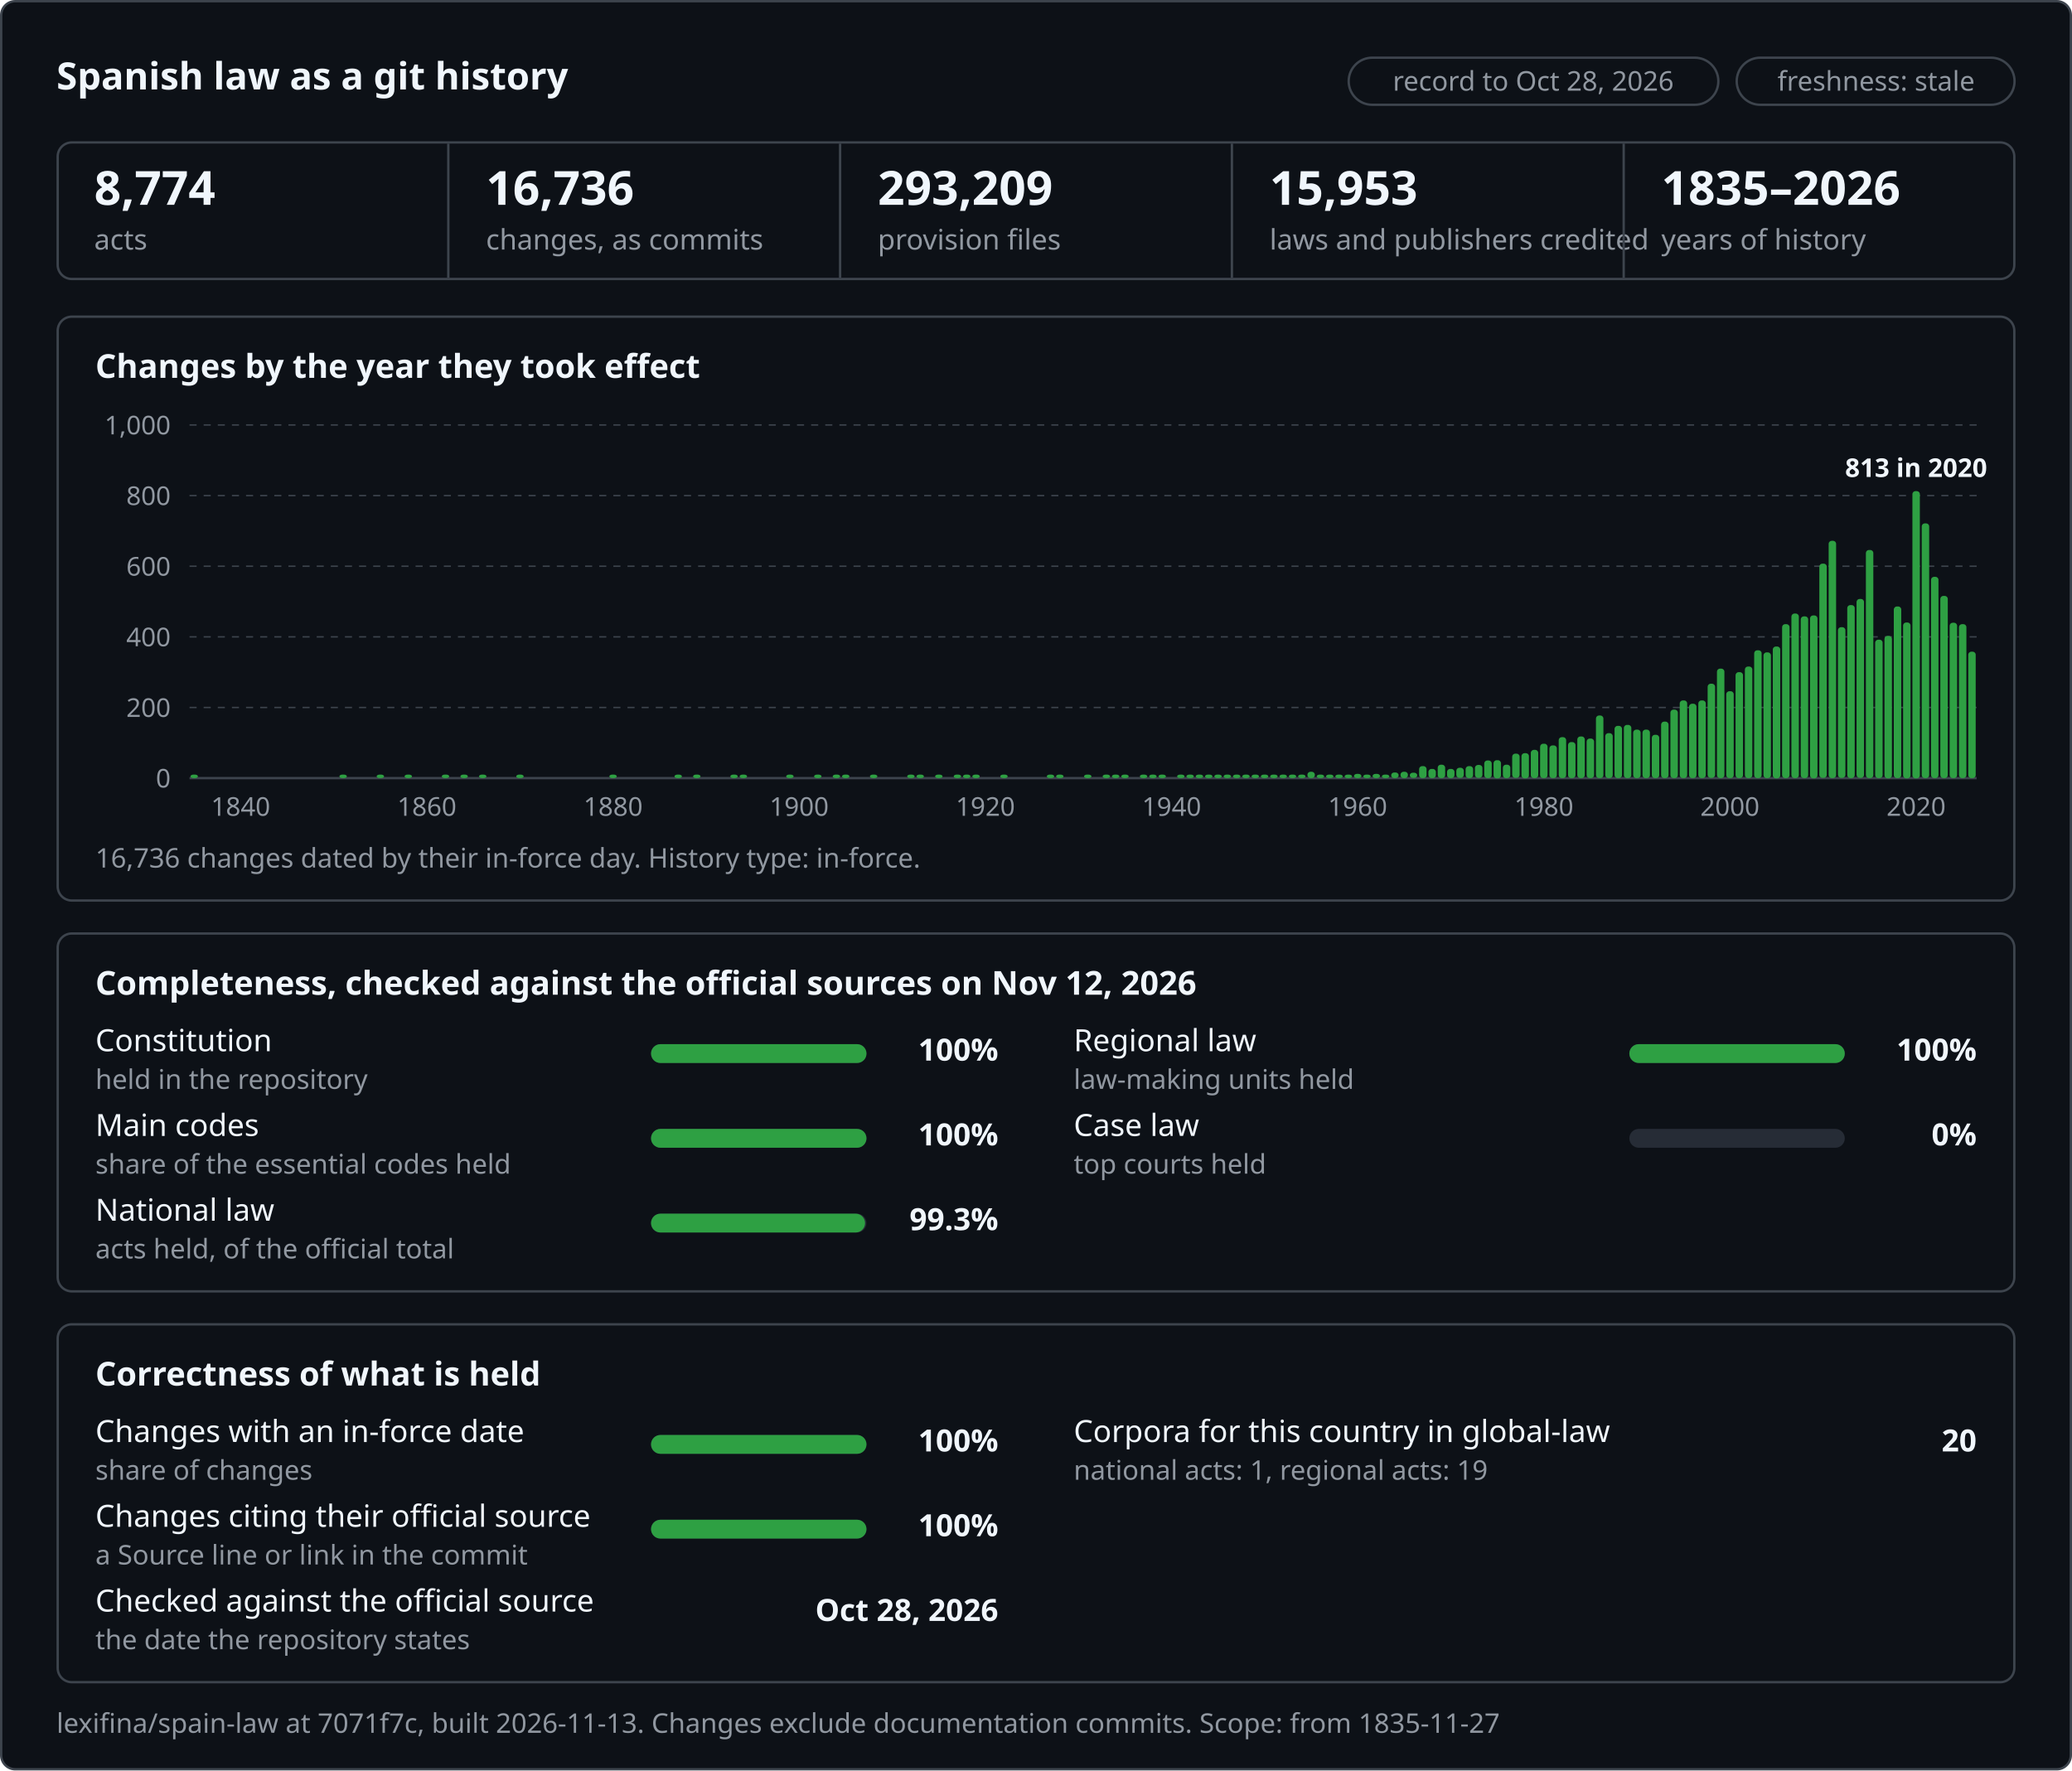
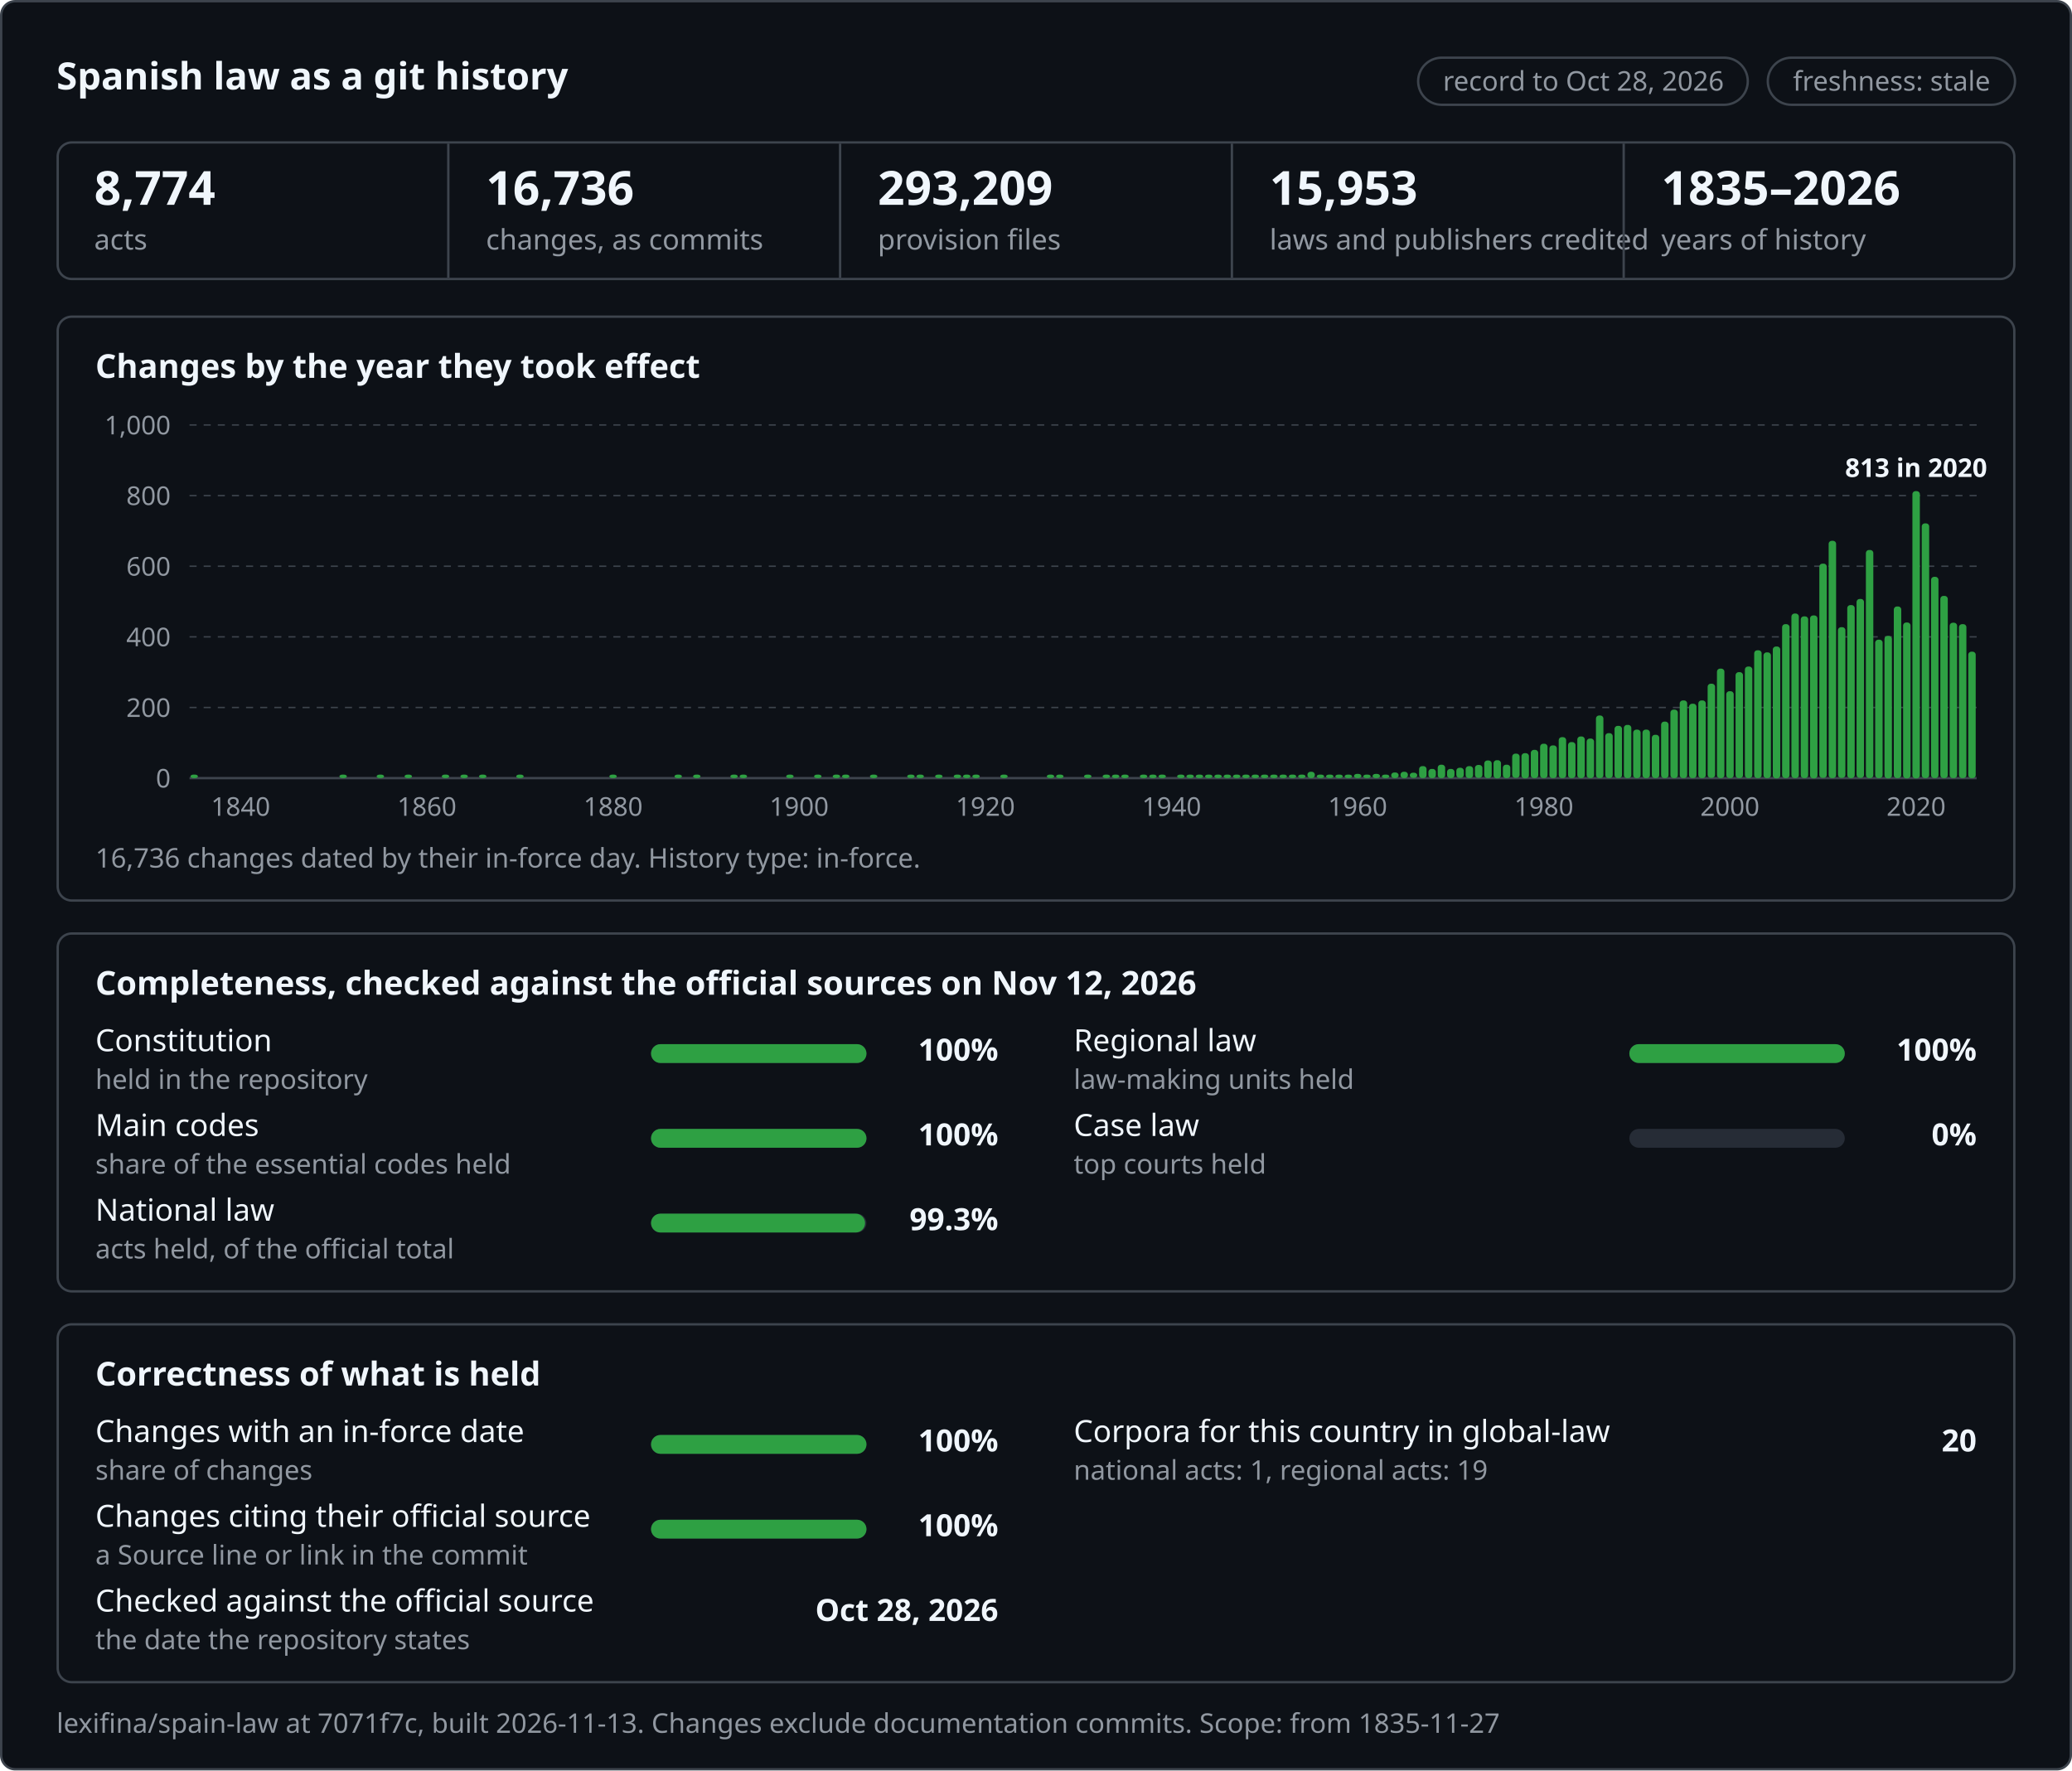
<svg xmlns="http://www.w3.org/2000/svg" width="880" height="752" viewBox="0 0 880 752" font-family="-apple-system,BlinkMacSystemFont,Segoe UI,Noto Sans,Helvetica,Arial,sans-serif">
  <rect x="0.5" y="0.5" width="879" height="751" rx="6" fill="#0d1117" stroke="#3d444d" />
  <text x="24" y="38" font-size="16" font-weight="600" fill="#f0f6fc">Spanish law as a git history</text>
-   <rect x="572.8" y="24.5" width="157" height="20" rx="10" fill="none" stroke="#3d444d" />
-   <text x="651.2" y="38.5" font-size="11.5" font-weight="500" text-anchor="middle" fill="#9198a1">record to Oct 28, 2026</text>
-   <rect x="737.6" y="24.5" width="118" height="20" rx="10" fill="none" stroke="#3d444d" />
-   <text x="796.8" y="38.5" font-size="11.5" font-weight="500" text-anchor="middle" fill="#9198a1">freshness: stale</text>
+   <rect x="602.3" y="24.5" width="140" height="20" rx="10" fill="none" stroke="#3d444d" />
+   <text x="672.5" y="38.5" font-size="11.5" font-weight="500" text-anchor="middle" fill="#9198a1">record to Oct 28, 2026</text>
+   <rect x="750.8" y="24.5" width="105" height="20" rx="10" fill="none" stroke="#3d444d" />
+   <text x="803.4" y="38.5" font-size="11.5" font-weight="500" text-anchor="middle" fill="#9198a1">freshness: stale</text>
  <rect x="24.5" y="60.5" width="831" height="58" rx="6" fill="#0d1117" stroke="#3d444d" />
  <text x="40.0" y="87" font-size="20" font-weight="600" fill="#f0f6fc">8,774</text>
  <text x="40.0" y="106" font-size="12" fill="#9198a1">acts</text>
  <line x1="190.4" y1="61" x2="190.4" y2="118" stroke="#3d444d" />
  <text x="206.4" y="87" font-size="20" font-weight="600" fill="#f0f6fc">16,736</text>
  <text x="206.4" y="106" font-size="12" fill="#9198a1">changes, as commits</text>
  <line x1="356.8" y1="61" x2="356.8" y2="118" stroke="#3d444d" />
  <text x="372.8" y="87" font-size="20" font-weight="600" fill="#f0f6fc">293,209</text>
  <text x="372.8" y="106" font-size="12" fill="#9198a1">provision files</text>
  <line x1="523.2" y1="61" x2="523.2" y2="118" stroke="#3d444d" />
  <text x="539.2" y="87" font-size="20" font-weight="600" fill="#f0f6fc">15,953</text>
-   <text x="539.2" y="106" font-size="12" fill="#9198a1">laws and publishers credited</text>
+   <text x="539.2" y="106" font-size="12" fill="#9198a1" textLength="142" lengthAdjust="spacingAndGlyphs">laws and publishers credited</text>
  <line x1="689.6" y1="61" x2="689.6" y2="118" stroke="#3d444d" />
  <text x="705.6" y="87" font-size="20" font-weight="600" fill="#f0f6fc">1835–2026</text>
  <text x="705.6" y="106" font-size="12" fill="#9198a1">years of history</text>
  <rect x="24.5" y="134.5" width="831" height="248" rx="6" fill="#0d1117" stroke="#3d444d" />
  <text x="40.5" y="160.5" font-size="14" font-weight="600" fill="#f0f6fc">Changes by the year they took effect</text>
  <line x1="80.5" y1="330.5" x2="839.5" y2="330.5" stroke="#3d444d" stroke-width="1" />
  <text x="72.5" y="334.5" font-size="11" text-anchor="end" fill="#9198a1">0</text>
  <line x1="80.5" y1="300.5" x2="839.5" y2="300.5" stroke="#3d444d" stroke-width="0.6" stroke-dasharray="3 3" />
  <text x="72.5" y="304.5" font-size="11" text-anchor="end" fill="#9198a1">200</text>
  <line x1="80.5" y1="270.5" x2="839.5" y2="270.5" stroke="#3d444d" stroke-width="0.6" stroke-dasharray="3 3" />
  <text x="72.5" y="274.5" font-size="11" text-anchor="end" fill="#9198a1">400</text>
  <line x1="80.5" y1="240.5" x2="839.5" y2="240.5" stroke="#3d444d" stroke-width="0.6" stroke-dasharray="3 3" />
  <text x="72.5" y="244.5" font-size="11" text-anchor="end" fill="#9198a1">600</text>
  <line x1="80.5" y1="210.5" x2="839.5" y2="210.5" stroke="#3d444d" stroke-width="0.6" stroke-dasharray="3 3" />
  <text x="72.5" y="214.5" font-size="11" text-anchor="end" fill="#9198a1">800</text>
  <line x1="80.5" y1="180.5" x2="839.5" y2="180.5" stroke="#3d444d" stroke-width="0.6" stroke-dasharray="3 3" />
  <text x="72.5" y="184.5" font-size="11" text-anchor="end" fill="#9198a1">1,000</text>
  <rect x="80.90" y="329.0" width="3.16" height="1.5" rx="1.3" fill="#2ea043" />
  <text x="102.2" y="346.5" font-size="11" text-anchor="middle" fill="#9198a1">1840</text>
  <rect x="144.15" y="329.0" width="3.16" height="1.5" rx="1.3" fill="#2ea043" />
  <rect x="159.96" y="329.0" width="3.16" height="1.5" rx="1.3" fill="#2ea043" />
  <rect x="171.82" y="329.0" width="3.16" height="1.5" rx="1.3" fill="#2ea043" />
  <text x="181.3" y="346.5" font-size="11" text-anchor="middle" fill="#9198a1">1860</text>
  <rect x="187.63" y="329.0" width="3.16" height="1.5" rx="1.3" fill="#2ea043" />
  <rect x="195.54" y="329.0" width="3.16" height="1.5" rx="1.3" fill="#2ea043" />
  <rect x="203.44" y="329.0" width="3.16" height="1.5" rx="1.3" fill="#2ea043" />
  <rect x="219.25" y="329.0" width="3.16" height="1.5" rx="1.3" fill="#2ea043" />
  <rect x="258.79" y="329.0" width="3.16" height="1.5" rx="1.3" fill="#2ea043" />
  <text x="260.4" y="346.5" font-size="11" text-anchor="middle" fill="#9198a1">1880</text>
  <rect x="286.46" y="329.0" width="3.16" height="1.5" rx="1.3" fill="#2ea043" />
  <rect x="294.36" y="329.0" width="3.16" height="1.5" rx="1.3" fill="#2ea043" />
  <rect x="310.18" y="329.0" width="3.16" height="1.5" rx="1.3" fill="#2ea043" />
  <rect x="314.13" y="329.0" width="3.16" height="1.5" rx="1.3" fill="#2ea043" />
  <rect x="333.90" y="329.0" width="3.16" height="1.5" rx="1.3" fill="#2ea043" />
  <text x="339.4" y="346.5" font-size="11" text-anchor="middle" fill="#9198a1">1900</text>
  <rect x="345.75" y="329.0" width="3.16" height="1.5" rx="1.3" fill="#2ea043" />
  <rect x="353.66" y="329.0" width="3.16" height="1.5" rx="1.3" fill="#2ea043" />
  <rect x="357.61" y="329.0" width="3.16" height="1.5" rx="1.3" fill="#2ea043" />
  <rect x="369.47" y="329.0" width="3.16" height="1.5" rx="1.3" fill="#2ea043" />
  <rect x="385.29" y="329.0" width="3.16" height="1.5" rx="1.3" fill="#2ea043" />
  <rect x="389.24" y="329.0" width="3.16" height="1.5" rx="1.3" fill="#2ea043" />
  <rect x="397.15" y="329.0" width="3.16" height="1.5" rx="1.3" fill="#2ea043" />
  <rect x="405.05" y="329.0" width="3.16" height="1.5" rx="1.3" fill="#2ea043" />
  <rect x="409.00" y="329.0" width="3.16" height="1.5" rx="1.3" fill="#2ea043" />
  <rect x="412.96" y="329.0" width="3.16" height="1.5" rx="1.3" fill="#2ea043" />
  <text x="418.5" y="346.5" font-size="11" text-anchor="middle" fill="#9198a1">1920</text>
  <rect x="424.82" y="329.0" width="3.16" height="1.5" rx="1.3" fill="#2ea043" />
  <rect x="444.58" y="329.0" width="3.16" height="1.5" rx="1.3" fill="#2ea043" />
  <rect x="448.54" y="329.0" width="3.16" height="1.5" rx="1.3" fill="#2ea043" />
  <rect x="460.40" y="329.0" width="3.16" height="1.5" rx="1.3" fill="#2ea043" />
  <rect x="468.30" y="329.0" width="3.16" height="1.5" rx="1.3" fill="#2ea043" />
  <rect x="472.25" y="329.0" width="3.16" height="1.5" rx="1.3" fill="#2ea043" />
  <rect x="476.21" y="329.0" width="3.16" height="1.5" rx="1.3" fill="#2ea043" />
  <rect x="484.11" y="329.0" width="3.16" height="1.5" rx="1.3" fill="#2ea043" />
  <rect x="488.07" y="329.0" width="3.16" height="1.5" rx="1.3" fill="#2ea043" />
  <rect x="492.02" y="329.0" width="3.16" height="1.5" rx="1.3" fill="#2ea043" />
  <text x="497.6" y="346.5" font-size="11" text-anchor="middle" fill="#9198a1">1940</text>
  <rect x="499.93" y="329.0" width="3.16" height="1.5" rx="1.3" fill="#2ea043" />
  <rect x="503.88" y="329.0" width="3.16" height="1.5" rx="1.3" fill="#2ea043" />
  <rect x="507.83" y="329.0" width="3.16" height="1.5" rx="1.3" fill="#2ea043" />
  <rect x="511.79" y="329.0" width="3.16" height="1.5" rx="1.3" fill="#2ea043" />
  <rect x="515.74" y="329.0" width="3.16" height="1.5" rx="1.3" fill="#2ea043" />
  <rect x="519.69" y="329.0" width="3.16" height="1.5" rx="1.3" fill="#2ea043" />
  <rect x="523.65" y="329.0" width="3.16" height="1.5" rx="1.3" fill="#2ea043" />
  <rect x="527.60" y="329.0" width="3.16" height="1.5" rx="1.3" fill="#2ea043" />
  <rect x="531.55" y="329.0" width="3.16" height="1.5" rx="1.3" fill="#2ea043" />
  <rect x="535.50" y="329.0" width="3.16" height="1.5" rx="1.3" fill="#2ea043" />
  <rect x="539.46" y="329.0" width="3.16" height="1.5" rx="1.3" fill="#2ea043" />
  <rect x="543.41" y="329.0" width="3.16" height="1.5" rx="1.3" fill="#2ea043" />
  <rect x="547.36" y="329.0" width="3.16" height="1.5" rx="1.3" fill="#2ea043" />
  <rect x="551.32" y="329.0" width="3.16" height="1.5" rx="1.3" fill="#2ea043" />
  <rect x="555.27" y="327.8" width="3.16" height="2.7" rx="1.3" fill="#2ea043" />
  <rect x="559.22" y="329.0" width="3.16" height="1.5" rx="1.3" fill="#2ea043" />
  <rect x="563.18" y="329.0" width="3.16" height="1.5" rx="1.3" fill="#2ea043" />
  <rect x="567.13" y="329.0" width="3.16" height="1.5" rx="1.3" fill="#2ea043" />
  <rect x="571.08" y="329.0" width="3.16" height="1.5" rx="1.3" fill="#2ea043" />
  <rect x="575.04" y="328.7" width="3.16" height="1.8" rx="1.3" fill="#2ea043" />
  <text x="576.6" y="346.5" font-size="11" text-anchor="middle" fill="#9198a1">1960</text>
  <rect x="578.99" y="329.0" width="3.16" height="1.5" rx="1.3" fill="#2ea043" />
  <rect x="582.94" y="328.7" width="3.16" height="1.8" rx="1.3" fill="#2ea043" />
  <rect x="586.90" y="329.0" width="3.16" height="1.5" rx="1.3" fill="#2ea043" />
  <rect x="590.85" y="328.1" width="3.16" height="2.4" rx="1.3" fill="#2ea043" />
  <rect x="594.80" y="327.8" width="3.16" height="2.7" rx="1.3" fill="#2ea043" />
  <rect x="598.75" y="328.2" width="3.16" height="2.2" rx="1.3" fill="#2ea043" />
  <rect x="602.71" y="325.4" width="3.16" height="5.1" rx="1.3" fill="#2ea043" />
  <rect x="606.66" y="326.6" width="3.16" height="3.9" rx="1.3" fill="#2ea043" />
  <rect x="610.61" y="324.8" width="3.16" height="5.7" rx="1.3" fill="#2ea043" />
  <rect x="614.57" y="326.6" width="3.16" height="3.9" rx="1.3" fill="#2ea043" />
  <rect x="618.52" y="326.1" width="3.16" height="4.3" rx="1.3" fill="#2ea043" />
  <rect x="622.47" y="325.4" width="3.16" height="5.1" rx="1.3" fill="#2ea043" />
  <rect x="626.43" y="324.9" width="3.16" height="5.5" rx="1.3" fill="#2ea043" />
  <rect x="630.38" y="323.0" width="3.16" height="7.5" rx="1.3" fill="#2ea043" />
  <rect x="634.33" y="322.9" width="3.16" height="7.7" rx="1.3" fill="#2ea043" />
  <rect x="638.29" y="324.8" width="3.16" height="5.7" rx="1.3" fill="#2ea043" />
  <rect x="642.24" y="320.1" width="3.16" height="10.3" rx="1.3" fill="#2ea043" />
  <rect x="646.19" y="319.9" width="3.16" height="10.7" rx="1.3" fill="#2ea043" />
  <rect x="650.15" y="318.5" width="3.16" height="12.0" rx="1.3" fill="#2ea043" />
  <rect x="654.10" y="315.9" width="3.16" height="14.6" rx="1.3" fill="#2ea043" />
  <text x="655.7" y="346.5" font-size="11" text-anchor="middle" fill="#9198a1">1980</text>
  <rect x="658.05" y="316.6" width="3.16" height="13.9" rx="1.3" fill="#2ea043" />
  <rect x="662.00" y="313.1" width="3.16" height="17.4" rx="1.3" fill="#2ea043" />
  <rect x="665.96" y="315.2" width="3.16" height="15.3" rx="1.3" fill="#2ea043" />
  <rect x="669.91" y="312.8" width="3.16" height="17.7" rx="1.3" fill="#2ea043" />
  <rect x="673.86" y="313.7" width="3.16" height="16.8" rx="1.3" fill="#2ea043" />
  <rect x="677.82" y="303.9" width="3.16" height="26.6" rx="1.3" fill="#2ea043" />
  <rect x="681.77" y="311.4" width="3.16" height="19.1" rx="1.3" fill="#2ea043" />
  <rect x="685.72" y="308.3" width="3.16" height="22.2" rx="1.3" fill="#2ea043" />
  <rect x="689.68" y="307.9" width="3.16" height="22.6" rx="1.3" fill="#2ea043" />
  <rect x="693.63" y="309.9" width="3.16" height="20.6" rx="1.3" fill="#2ea043" />
  <rect x="697.58" y="309.9" width="3.16" height="20.6" rx="1.3" fill="#2ea043" />
  <rect x="701.54" y="312.1" width="3.16" height="18.4" rx="1.3" fill="#2ea043" />
  <rect x="705.49" y="306.5" width="3.16" height="24.0" rx="1.3" fill="#2ea043" />
  <rect x="709.44" y="301.4" width="3.16" height="29.1" rx="1.3" fill="#2ea043" />
  <rect x="713.40" y="297.5" width="3.16" height="33.0" rx="1.3" fill="#2ea043" />
  <rect x="717.35" y="298.9" width="3.16" height="31.6" rx="1.3" fill="#2ea043" />
  <rect x="721.30" y="297.5" width="3.16" height="33.0" rx="1.3" fill="#2ea043" />
  <rect x="725.25" y="290.4" width="3.16" height="40.0" rx="1.3" fill="#2ea043" />
  <rect x="729.21" y="284.0" width="3.16" height="46.5" rx="1.3" fill="#2ea043" />
  <rect x="733.16" y="293.6" width="3.16" height="36.9" rx="1.3" fill="#2ea043" />
  <text x="734.7" y="346.5" font-size="11" text-anchor="middle" fill="#9198a1">2000</text>
  <rect x="737.11" y="285.5" width="3.16" height="45.0" rx="1.3" fill="#2ea043" />
  <rect x="741.07" y="283.1" width="3.16" height="47.4" rx="1.3" fill="#2ea043" />
  <rect x="745.02" y="276.2" width="3.16" height="54.3" rx="1.3" fill="#2ea043" />
  <rect x="748.97" y="277.1" width="3.16" height="53.4" rx="1.3" fill="#2ea043" />
  <rect x="752.93" y="274.6" width="3.16" height="56.0" rx="1.3" fill="#2ea043" />
  <rect x="756.88" y="265.1" width="3.16" height="65.4" rx="1.3" fill="#2ea043" />
  <rect x="760.83" y="260.6" width="3.16" height="69.9" rx="1.3" fill="#2ea043" />
  <rect x="764.79" y="261.8" width="3.16" height="68.7" rx="1.3" fill="#2ea043" />
  <rect x="768.74" y="261.4" width="3.16" height="69.2" rx="1.3" fill="#2ea043" />
  <rect x="772.69" y="239.4" width="3.16" height="91.0" rx="1.3" fill="#2ea043" />
  <rect x="776.65" y="229.7" width="3.16" height="100.8" rx="1.3" fill="#2ea043" />
  <rect x="780.60" y="266.4" width="3.16" height="64.0" rx="1.3" fill="#2ea043" />
  <rect x="784.55" y="257.0" width="3.16" height="73.5" rx="1.3" fill="#2ea043" />
  <rect x="788.50" y="254.4" width="3.16" height="76.0" rx="1.3" fill="#2ea043" />
  <rect x="792.46" y="233.6" width="3.16" height="96.9" rx="1.3" fill="#2ea043" />
  <rect x="796.41" y="271.7" width="3.16" height="58.8" rx="1.3" fill="#2ea043" />
  <rect x="800.36" y="270.1" width="3.16" height="60.5" rx="1.3" fill="#2ea043" />
  <rect x="804.32" y="257.6" width="3.16" height="72.9" rx="1.3" fill="#2ea043" />
  <rect x="808.27" y="264.4" width="3.16" height="66.2" rx="1.3" fill="#2ea043" />
  <rect x="812.22" y="208.6" width="3.16" height="122.0" rx="1.3" fill="#2ea043" />
  <text x="813.8" y="346.5" font-size="11" text-anchor="middle" fill="#9198a1">2020</text>
  <text x="813.8" y="202.6" font-size="11" font-weight="600" text-anchor="middle" fill="#f0f6fc">813 in 2020</text>
  <rect x="816.18" y="222.3" width="3.16" height="108.2" rx="1.3" fill="#2ea043" />
  <rect x="820.13" y="245.0" width="3.16" height="85.5" rx="1.3" fill="#2ea043" />
  <rect x="824.08" y="253.1" width="3.16" height="77.4" rx="1.3" fill="#2ea043" />
  <rect x="828.04" y="264.5" width="3.16" height="66.0" rx="1.3" fill="#2ea043" />
  <rect x="831.99" y="265.1" width="3.16" height="65.4" rx="1.3" fill="#2ea043" />
  <rect x="835.94" y="276.8" width="3.16" height="53.7" rx="1.3" fill="#2ea043" />
  <text x="40.5" y="368.5" font-size="11.5" fill="#9198a1">16,736 changes dated by their in-force day. History type: in-force.</text>
  <rect x="24.5" y="396.5" width="831" height="152" rx="6" fill="#0d1117" stroke="#3d444d" />
  <text x="40.5" y="422.5" font-size="14" font-weight="600" fill="#f0f6fc">Completeness, checked against the official sources on Nov 12, 2026</text>
  <text x="40.5" y="446.5" font-size="13" fill="#f0f6fc">Constitution</text>
  <text x="40.5" y="462.5" font-size="11.5" fill="#9198a1">held in the repository</text>
  <g>
    <rect x="276.5" y="443.5" width="91.5" height="8" rx="4" fill="#262c36" />
    <rect x="276.5" y="443.5" width="91.5" height="8" rx="4" fill="#2ea043" />
  </g>
  <text x="424.0" y="450.5" font-size="13" font-weight="600" text-anchor="end" fill="#f0f6fc">100%</text>
  <text x="40.5" y="482.5" font-size="13" fill="#f0f6fc">Main codes</text>
  <text x="40.5" y="498.5" font-size="11.5" fill="#9198a1">share of the essential codes held</text>
  <g>
    <rect x="276.5" y="479.5" width="91.5" height="8" rx="4" fill="#262c36" />
    <rect x="276.5" y="479.5" width="91.5" height="8" rx="4" fill="#2ea043" />
  </g>
  <text x="424.0" y="486.5" font-size="13" font-weight="600" text-anchor="end" fill="#f0f6fc">100%</text>
  <text x="40.5" y="518.5" font-size="13" fill="#f0f6fc">National law</text>
  <text x="40.5" y="534.5" font-size="11.5" fill="#9198a1">acts held, of the official total</text>
  <g>
    <rect x="276.5" y="515.5" width="91.5" height="8" rx="4" fill="#262c36" />
    <rect x="276.5" y="515.5" width="90.9" height="8" rx="4" fill="#2ea043" />
  </g>
  <text x="424.0" y="522.5" font-size="13" font-weight="600" text-anchor="end" fill="#f0f6fc">99.3%</text>
  <text x="456.0" y="446.5" font-size="13" fill="#f0f6fc">Regional law</text>
  <text x="456.0" y="462.5" font-size="11.5" fill="#9198a1">law-making units held</text>
  <g>
    <rect x="692.0" y="443.5" width="91.5" height="8" rx="4" fill="#262c36" />
    <rect x="692.0" y="443.5" width="91.5" height="8" rx="4" fill="#2ea043" />
  </g>
  <text x="839.5" y="450.5" font-size="13" font-weight="600" text-anchor="end" fill="#f0f6fc">100%</text>
  <text x="456.0" y="482.5" font-size="13" fill="#f0f6fc">Case law</text>
  <text x="456.0" y="498.5" font-size="11.5" fill="#9198a1">top courts held</text>
  <g>
    <rect x="692.0" y="479.5" width="91.5" height="8" rx="4" fill="#262c36" />
  </g>
  <text x="839.5" y="486.5" font-size="13" font-weight="600" text-anchor="end" fill="#f0f6fc">0%</text>
  <rect x="24.5" y="562.5" width="831" height="152" rx="6" fill="#0d1117" stroke="#3d444d" />
  <text x="40.5" y="588.5" font-size="14" font-weight="600" fill="#f0f6fc">Correctness of what is held</text>
  <text x="40.5" y="612.5" font-size="13" fill="#f0f6fc">Changes with an in-force date</text>
  <text x="40.5" y="628.5" font-size="11.5" fill="#9198a1">share of changes</text>
  <g>
    <rect x="276.5" y="609.5" width="91.5" height="8" rx="4" fill="#262c36" />
    <rect x="276.5" y="609.5" width="91.5" height="8" rx="4" fill="#2ea043" />
  </g>
  <text x="424.0" y="616.5" font-size="13" font-weight="600" text-anchor="end" fill="#f0f6fc">100%</text>
  <text x="40.5" y="648.5" font-size="13" fill="#f0f6fc">Changes citing their official source</text>
  <text x="40.5" y="664.5" font-size="11.5" fill="#9198a1">a Source line or link in the commit</text>
  <g>
    <rect x="276.5" y="645.5" width="91.5" height="8" rx="4" fill="#262c36" />
    <rect x="276.5" y="645.5" width="91.5" height="8" rx="4" fill="#2ea043" />
  </g>
  <text x="424.0" y="652.5" font-size="13" font-weight="600" text-anchor="end" fill="#f0f6fc">100%</text>
  <text x="40.5" y="684.5" font-size="13" fill="#f0f6fc">Checked against the official source</text>
  <text x="40.5" y="700.5" font-size="11.5" fill="#9198a1">the date the repository states</text>
  <text x="424.0" y="688.5" font-size="13" font-weight="600" text-anchor="end" fill="#f0f6fc">Oct 28, 2026</text>
  <text x="456.0" y="612.5" font-size="13" fill="#f0f6fc">Corpora for this country in global-law</text>
  <text x="456.0" y="628.5" font-size="11.5" fill="#9198a1">national acts: 1, regional acts: 19</text>
  <text x="839.5" y="616.5" font-size="13" font-weight="600" text-anchor="end" fill="#f0f6fc">20</text>
  <text x="24" y="736" font-size="11.5" fill="#9198a1">lexifina/spain-law at 7071f7c, built 2026-11-13. Changes exclude documentation commits. Scope: from 1835-11-27</text>
</svg>
